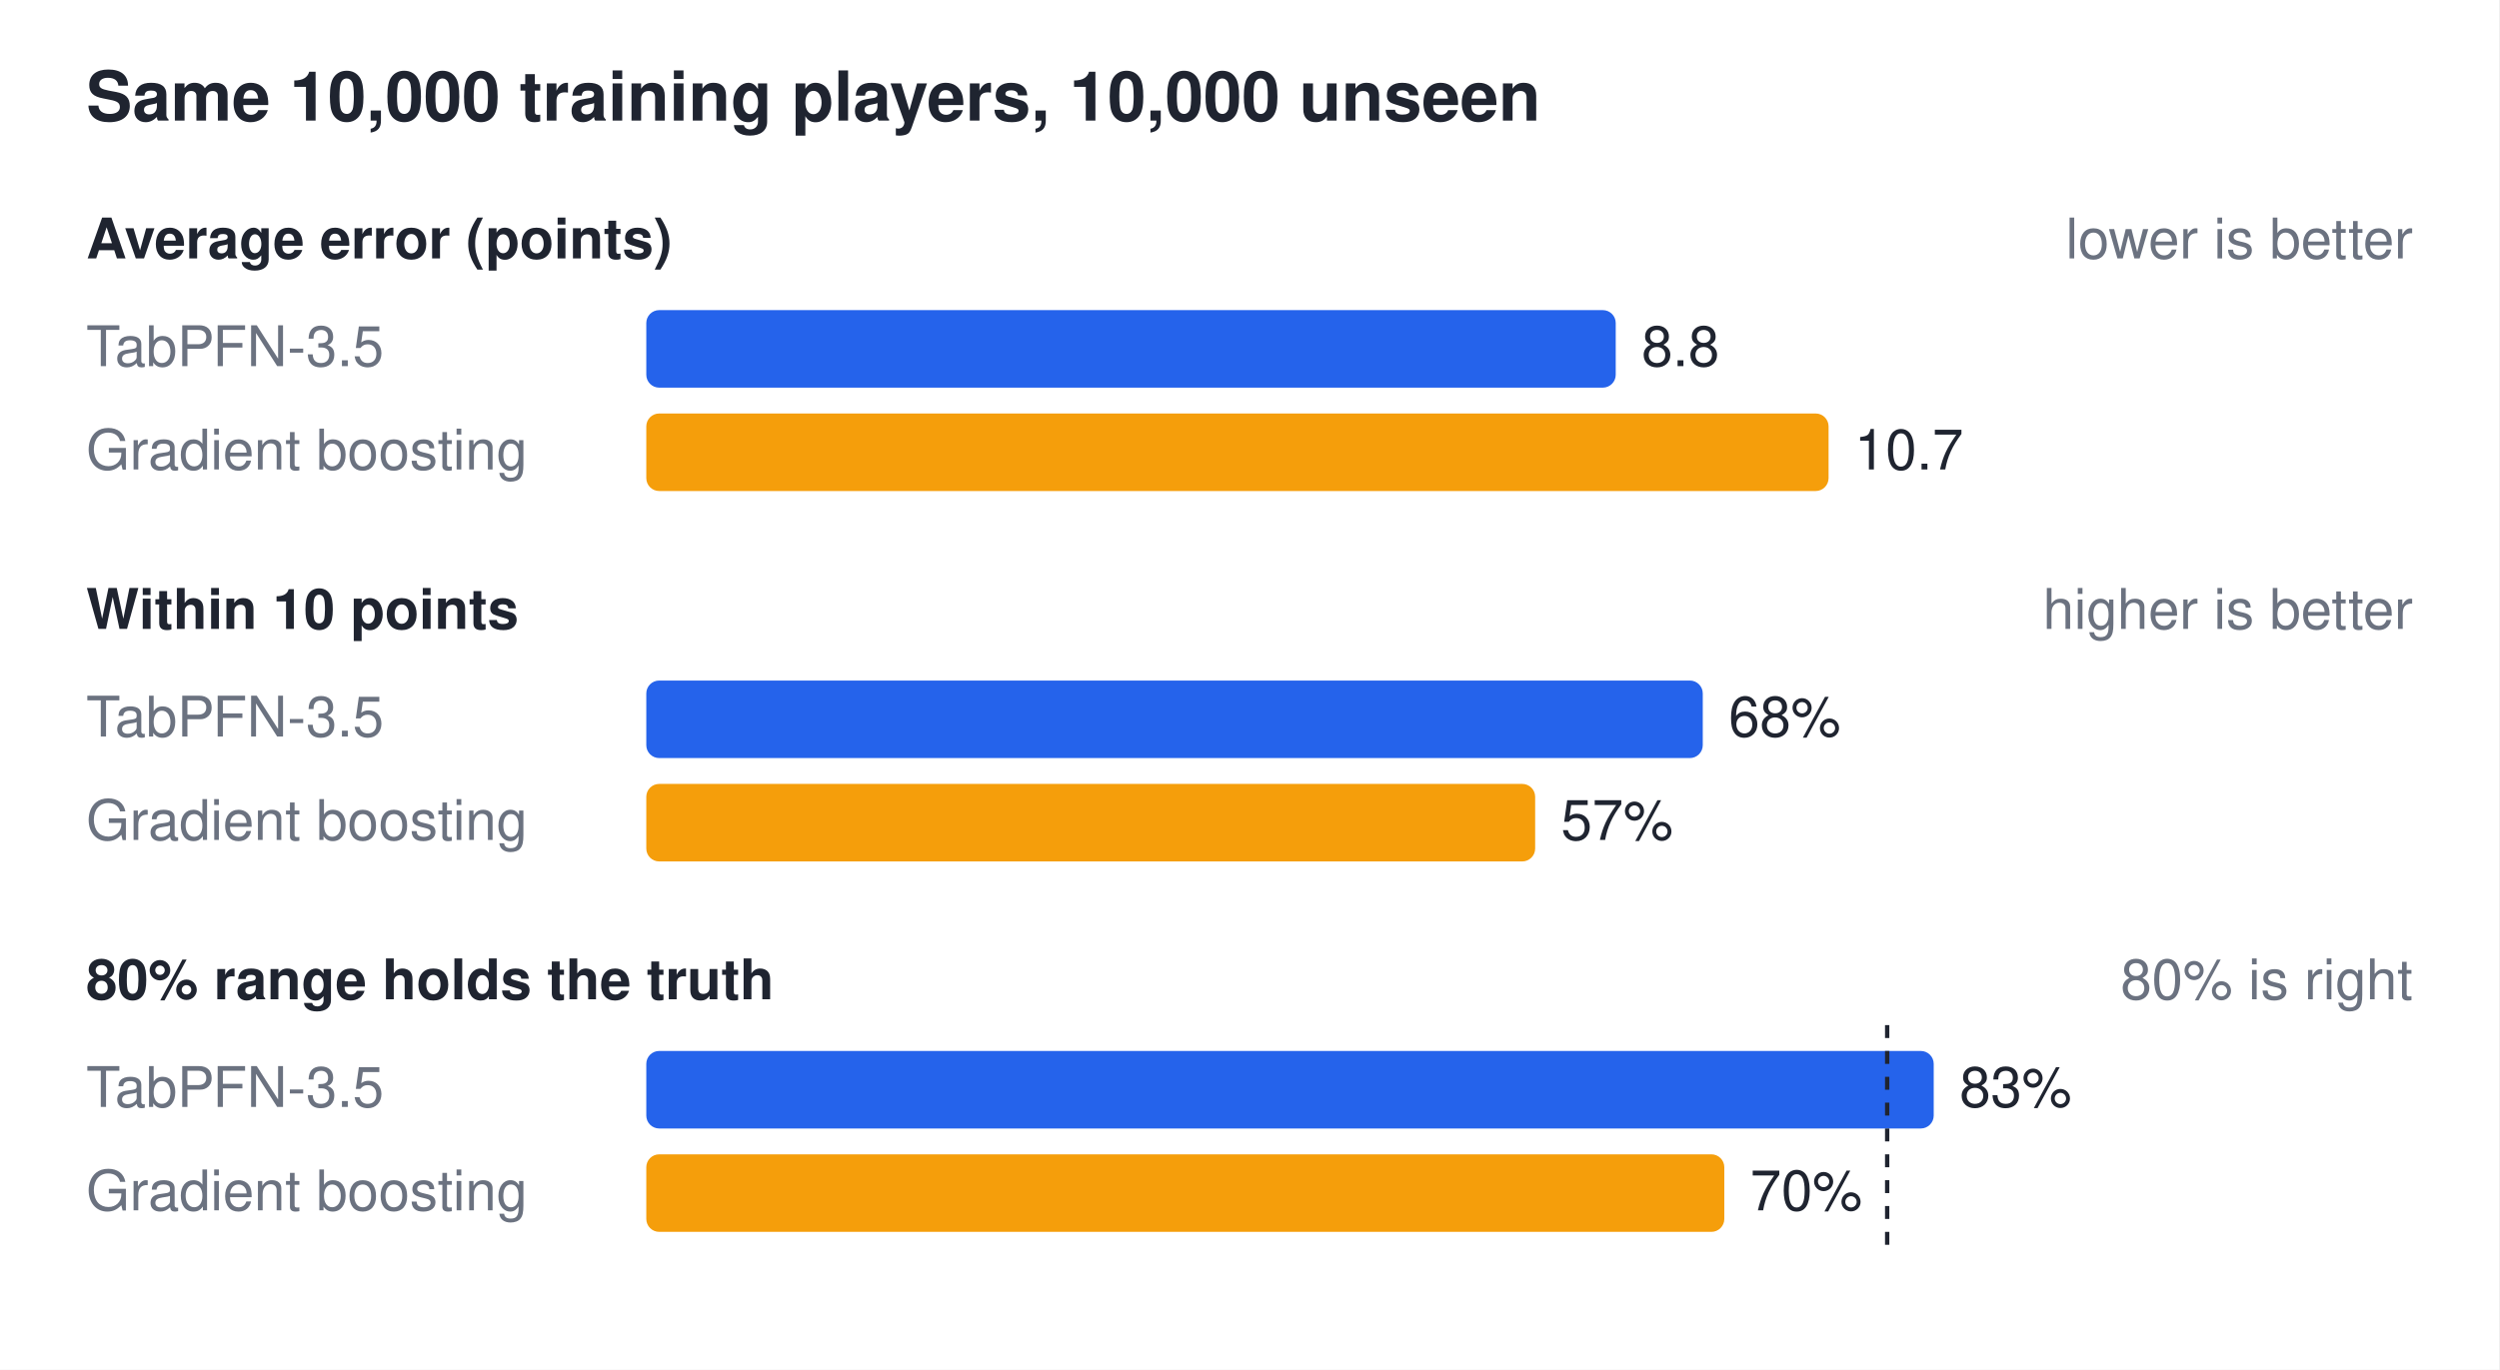
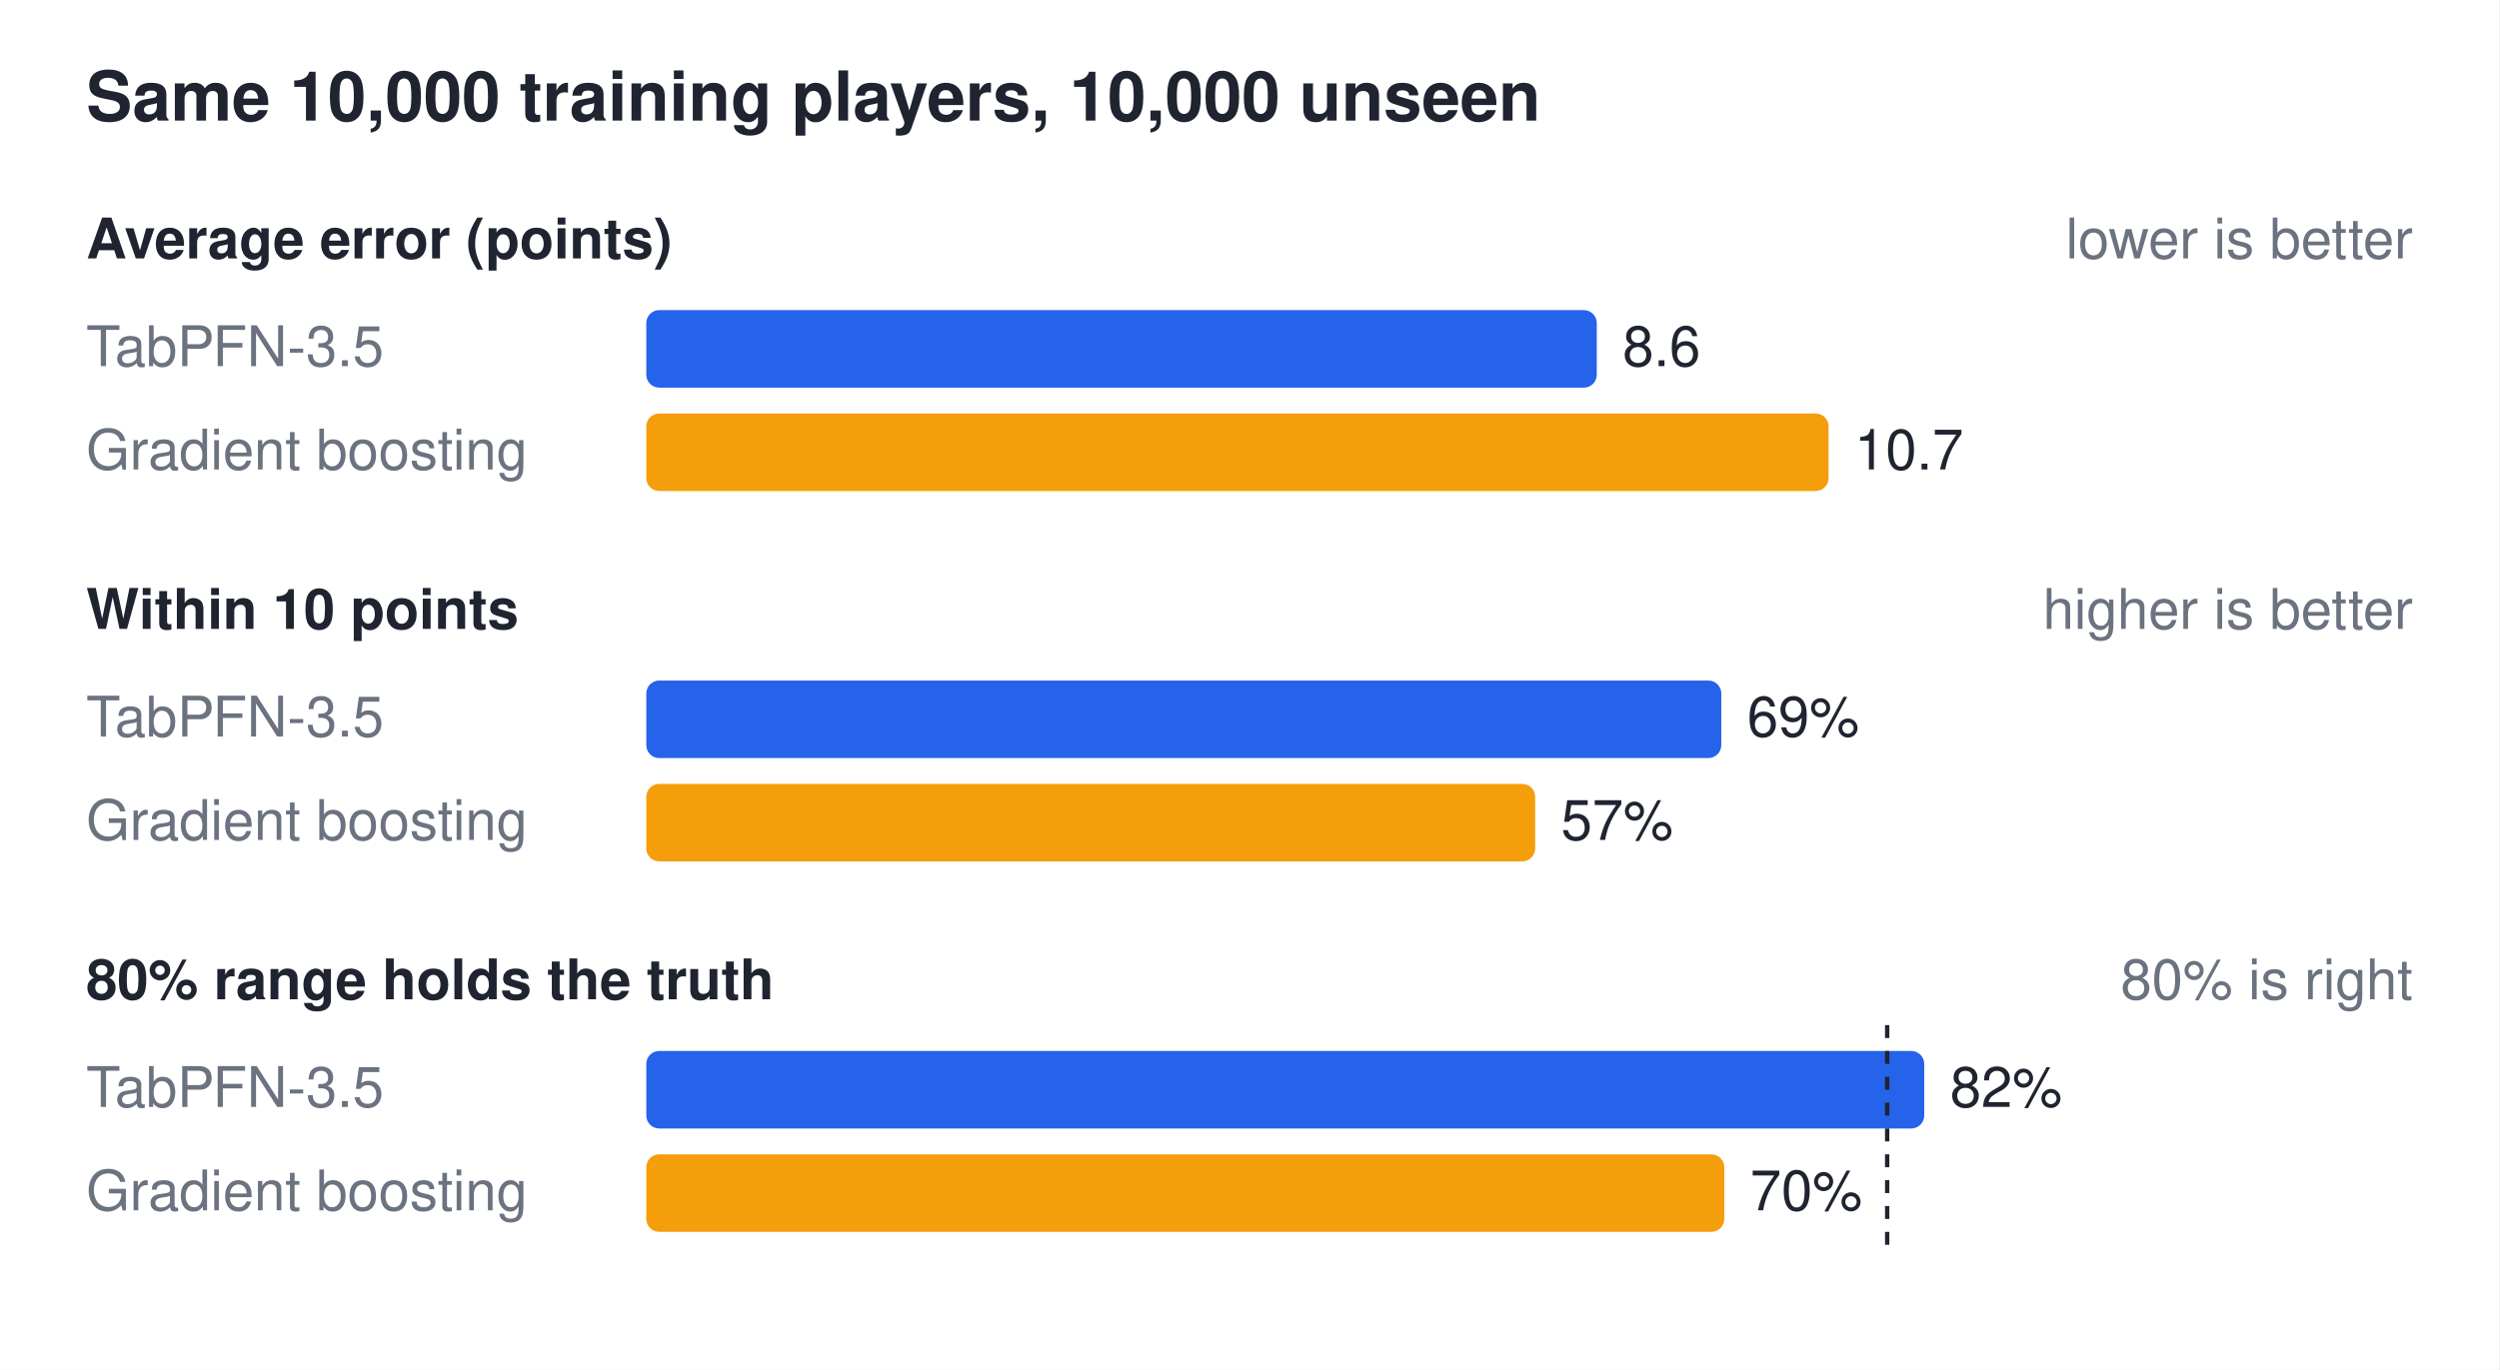
<svg xmlns="http://www.w3.org/2000/svg" viewBox="0 0 580 318" font-family="Helvetica, Arial, sans-serif" font-size="13">
  <rect width="580" height="318" fill="#ffffff" />
  <text x="20" y="28" font-size="16" font-weight="bold" fill="#1f2430">Same 10,000 training players, 10,000 unseen</text>
  <text x="20" y="60" fill="#1f2430" font-weight="bold">Average error (points)</text>
  <text x="560" y="60" text-anchor="end" fill="#6b7280">lower is better</text>
  <text x="20" y="85" fill="#6b7280">TabPFN-3.5</text>
-   <rect x="150" y="72" width="225.0" height="18" rx="3" fill="#2563eb" />
-   <text x="381.0" y="85" fill="#1f2430">8.8</text>
+   <rect x="150" y="72" width="220.6" height="18" rx="3" fill="#2563eb" />
+   <text x="376.6" y="85" fill="#1f2430">8.6</text>
  <text x="20" y="109" fill="#6b7280">Gradient boosting</text>
  <rect x="150" y="96" width="274.4" height="18" rx="3" fill="#f59e0b" />
  <text x="430.4" y="109" fill="#1f2430">10.7</text>
  <text x="20" y="146" fill="#1f2430" font-weight="bold">Within 10 points</text>
  <text x="560" y="146" text-anchor="end" fill="#6b7280">higher is better</text>
  <text x="20" y="171" fill="#6b7280">TabPFN-3.5</text>
-   <rect x="150" y="158" width="245.2" height="18" rx="3" fill="#2563eb" />
-   <text x="401.2" y="171" fill="#1f2430">68%</text>
+   <rect x="150" y="158" width="249.5" height="18" rx="3" fill="#2563eb" />
+   <text x="405.5" y="171" fill="#1f2430">69%</text>
  <text x="20" y="195" fill="#6b7280">Gradient boosting</text>
  <rect x="150" y="182" width="206.3" height="18" rx="3" fill="#f59e0b" />
  <text x="362.3" y="195" fill="#1f2430">57%</text>
  <text x="20" y="232" fill="#1f2430" font-weight="bold">80% range holds the truth</text>
  <text x="560" y="232" text-anchor="end" fill="#6b7280">80% is right</text>
  <text x="20" y="257" fill="#6b7280">TabPFN-3.5</text>
-   <rect x="150" y="244" width="298.8" height="18" rx="3" fill="#2563eb" />
-   <text x="454.8" y="257" fill="#1f2430">83%</text>
+   <rect x="150" y="244" width="296.6" height="18" rx="3" fill="#2563eb" />
+   <text x="452.6" y="257" fill="#1f2430">82%</text>
  <text x="20" y="281" fill="#6b7280">Gradient boosting</text>
  <rect x="150" y="268" width="250.2" height="18" rx="3" fill="#f59e0b" />
  <text x="406.2" y="281" fill="#1f2430">70%</text>
  <line x1="438.0" y1="238" x2="438.0" y2="290" stroke="#1f2430" stroke-dasharray="3 3" />
</svg>
